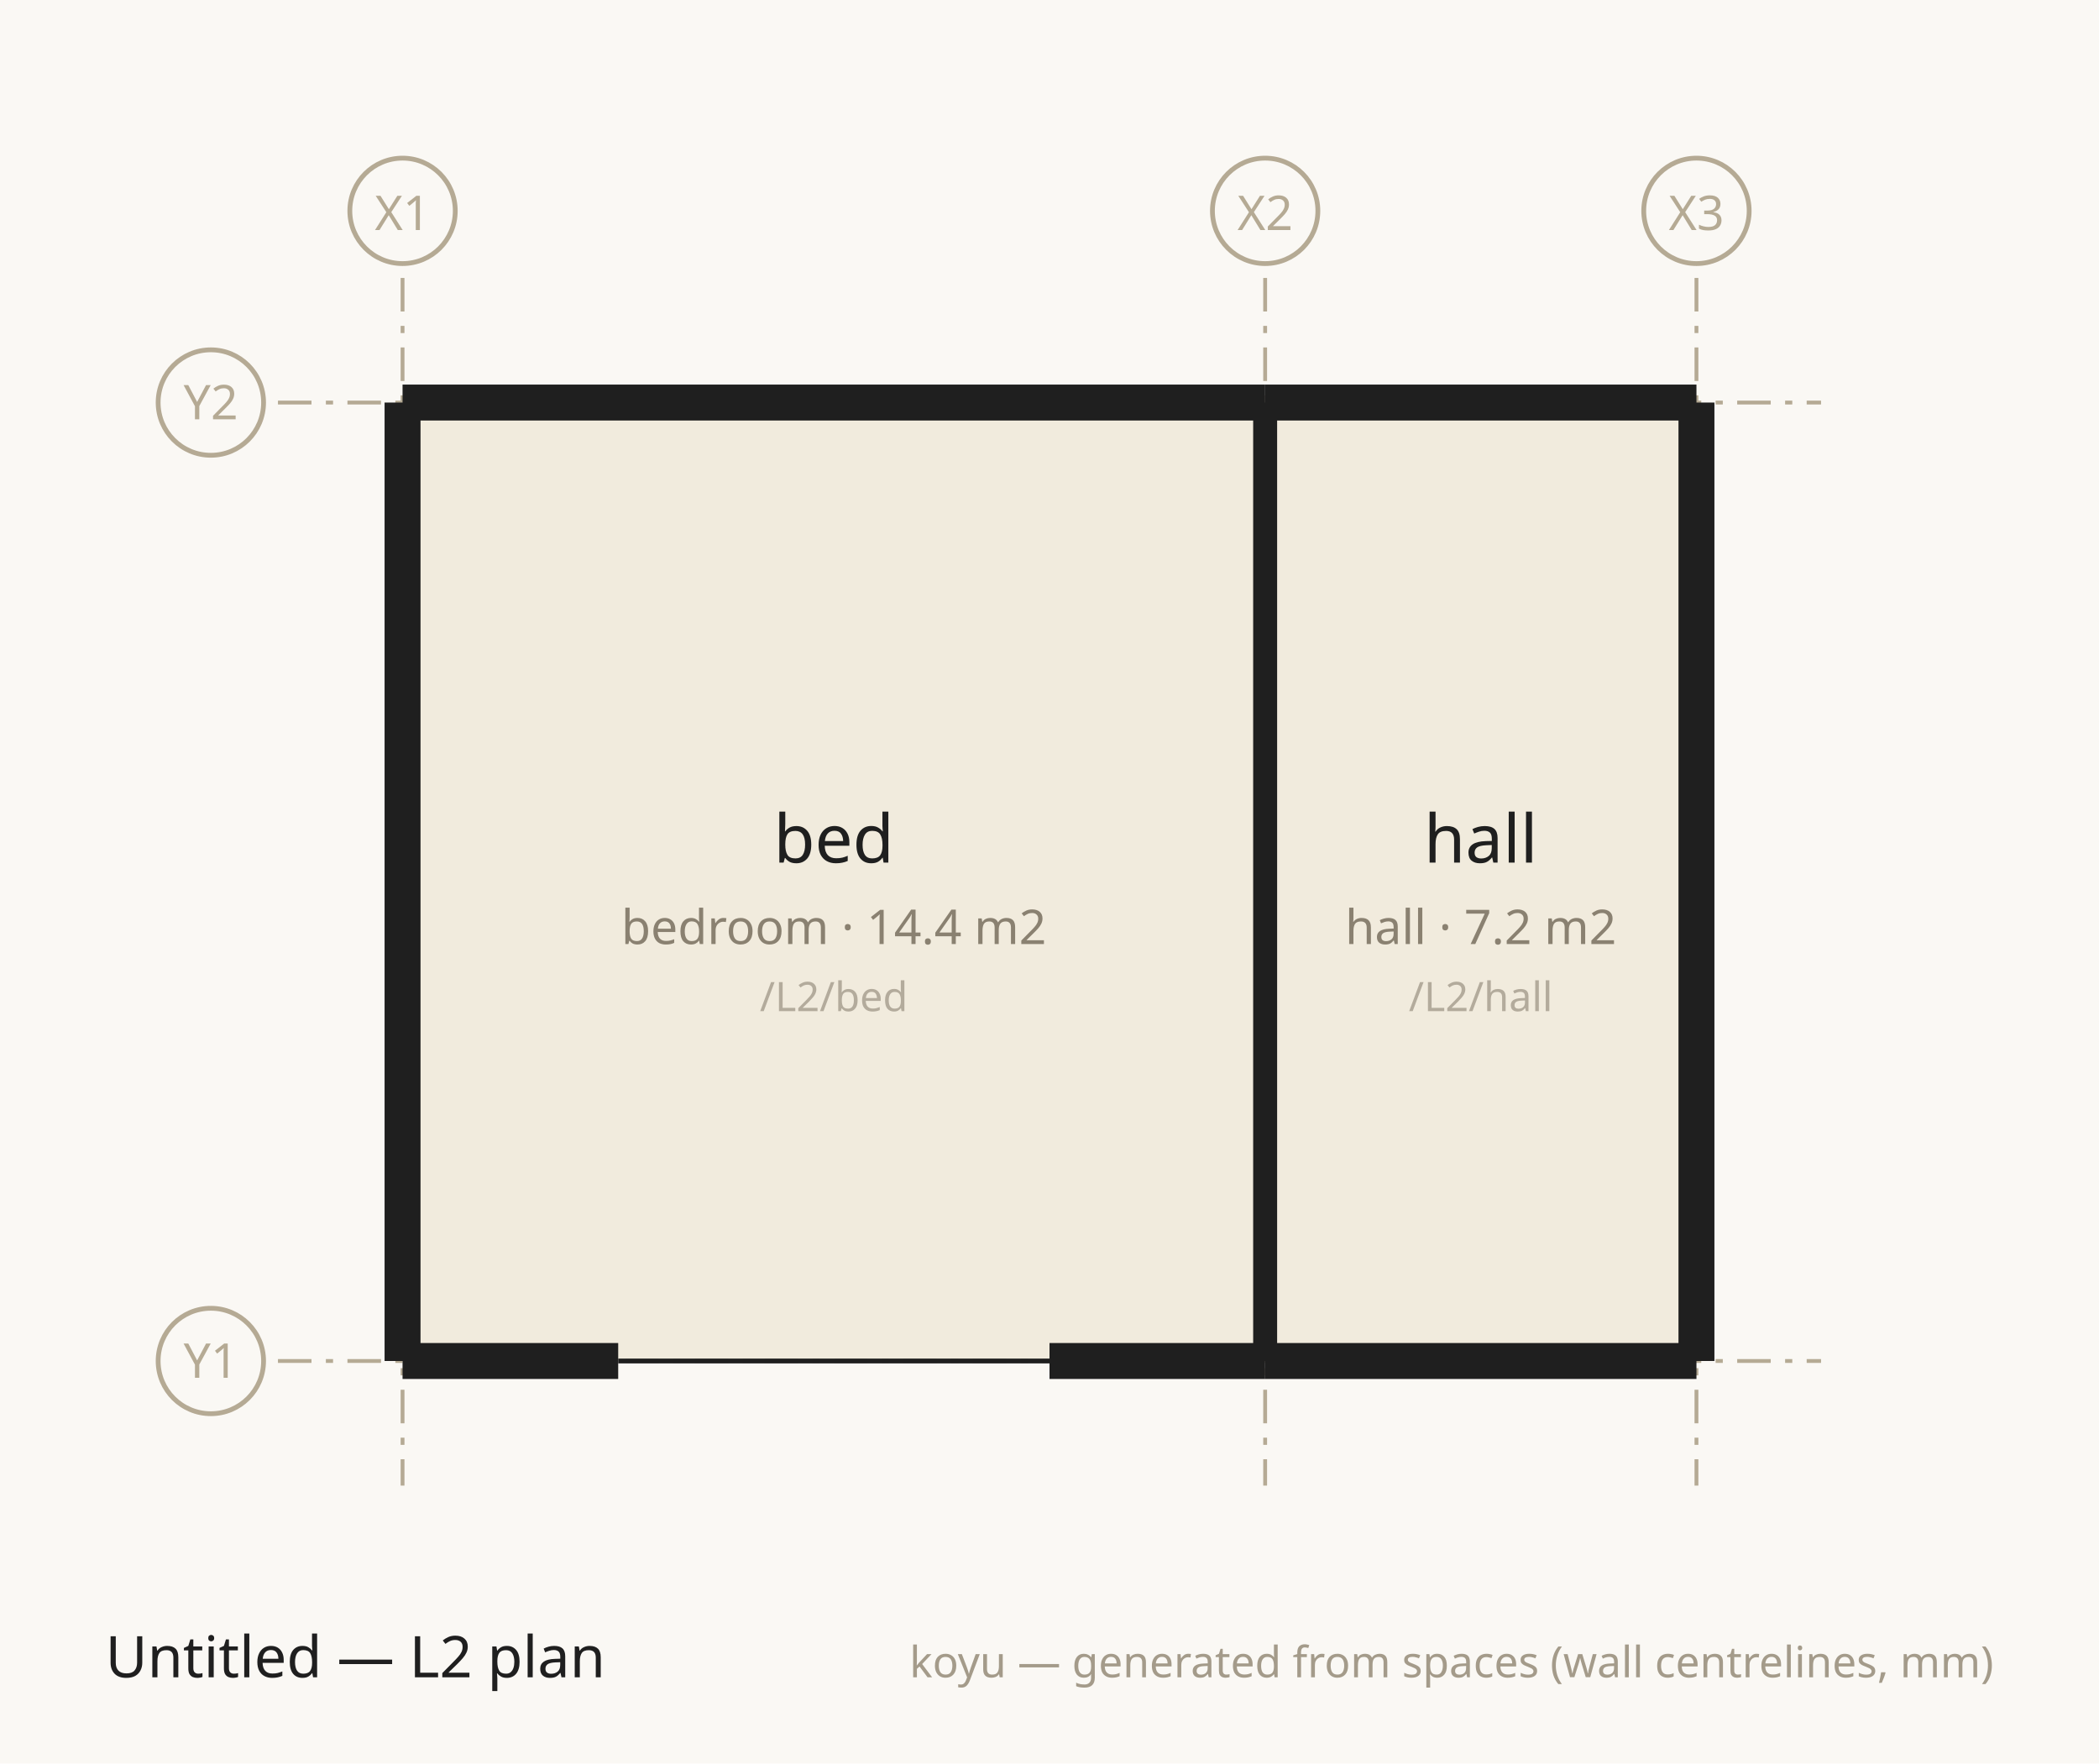
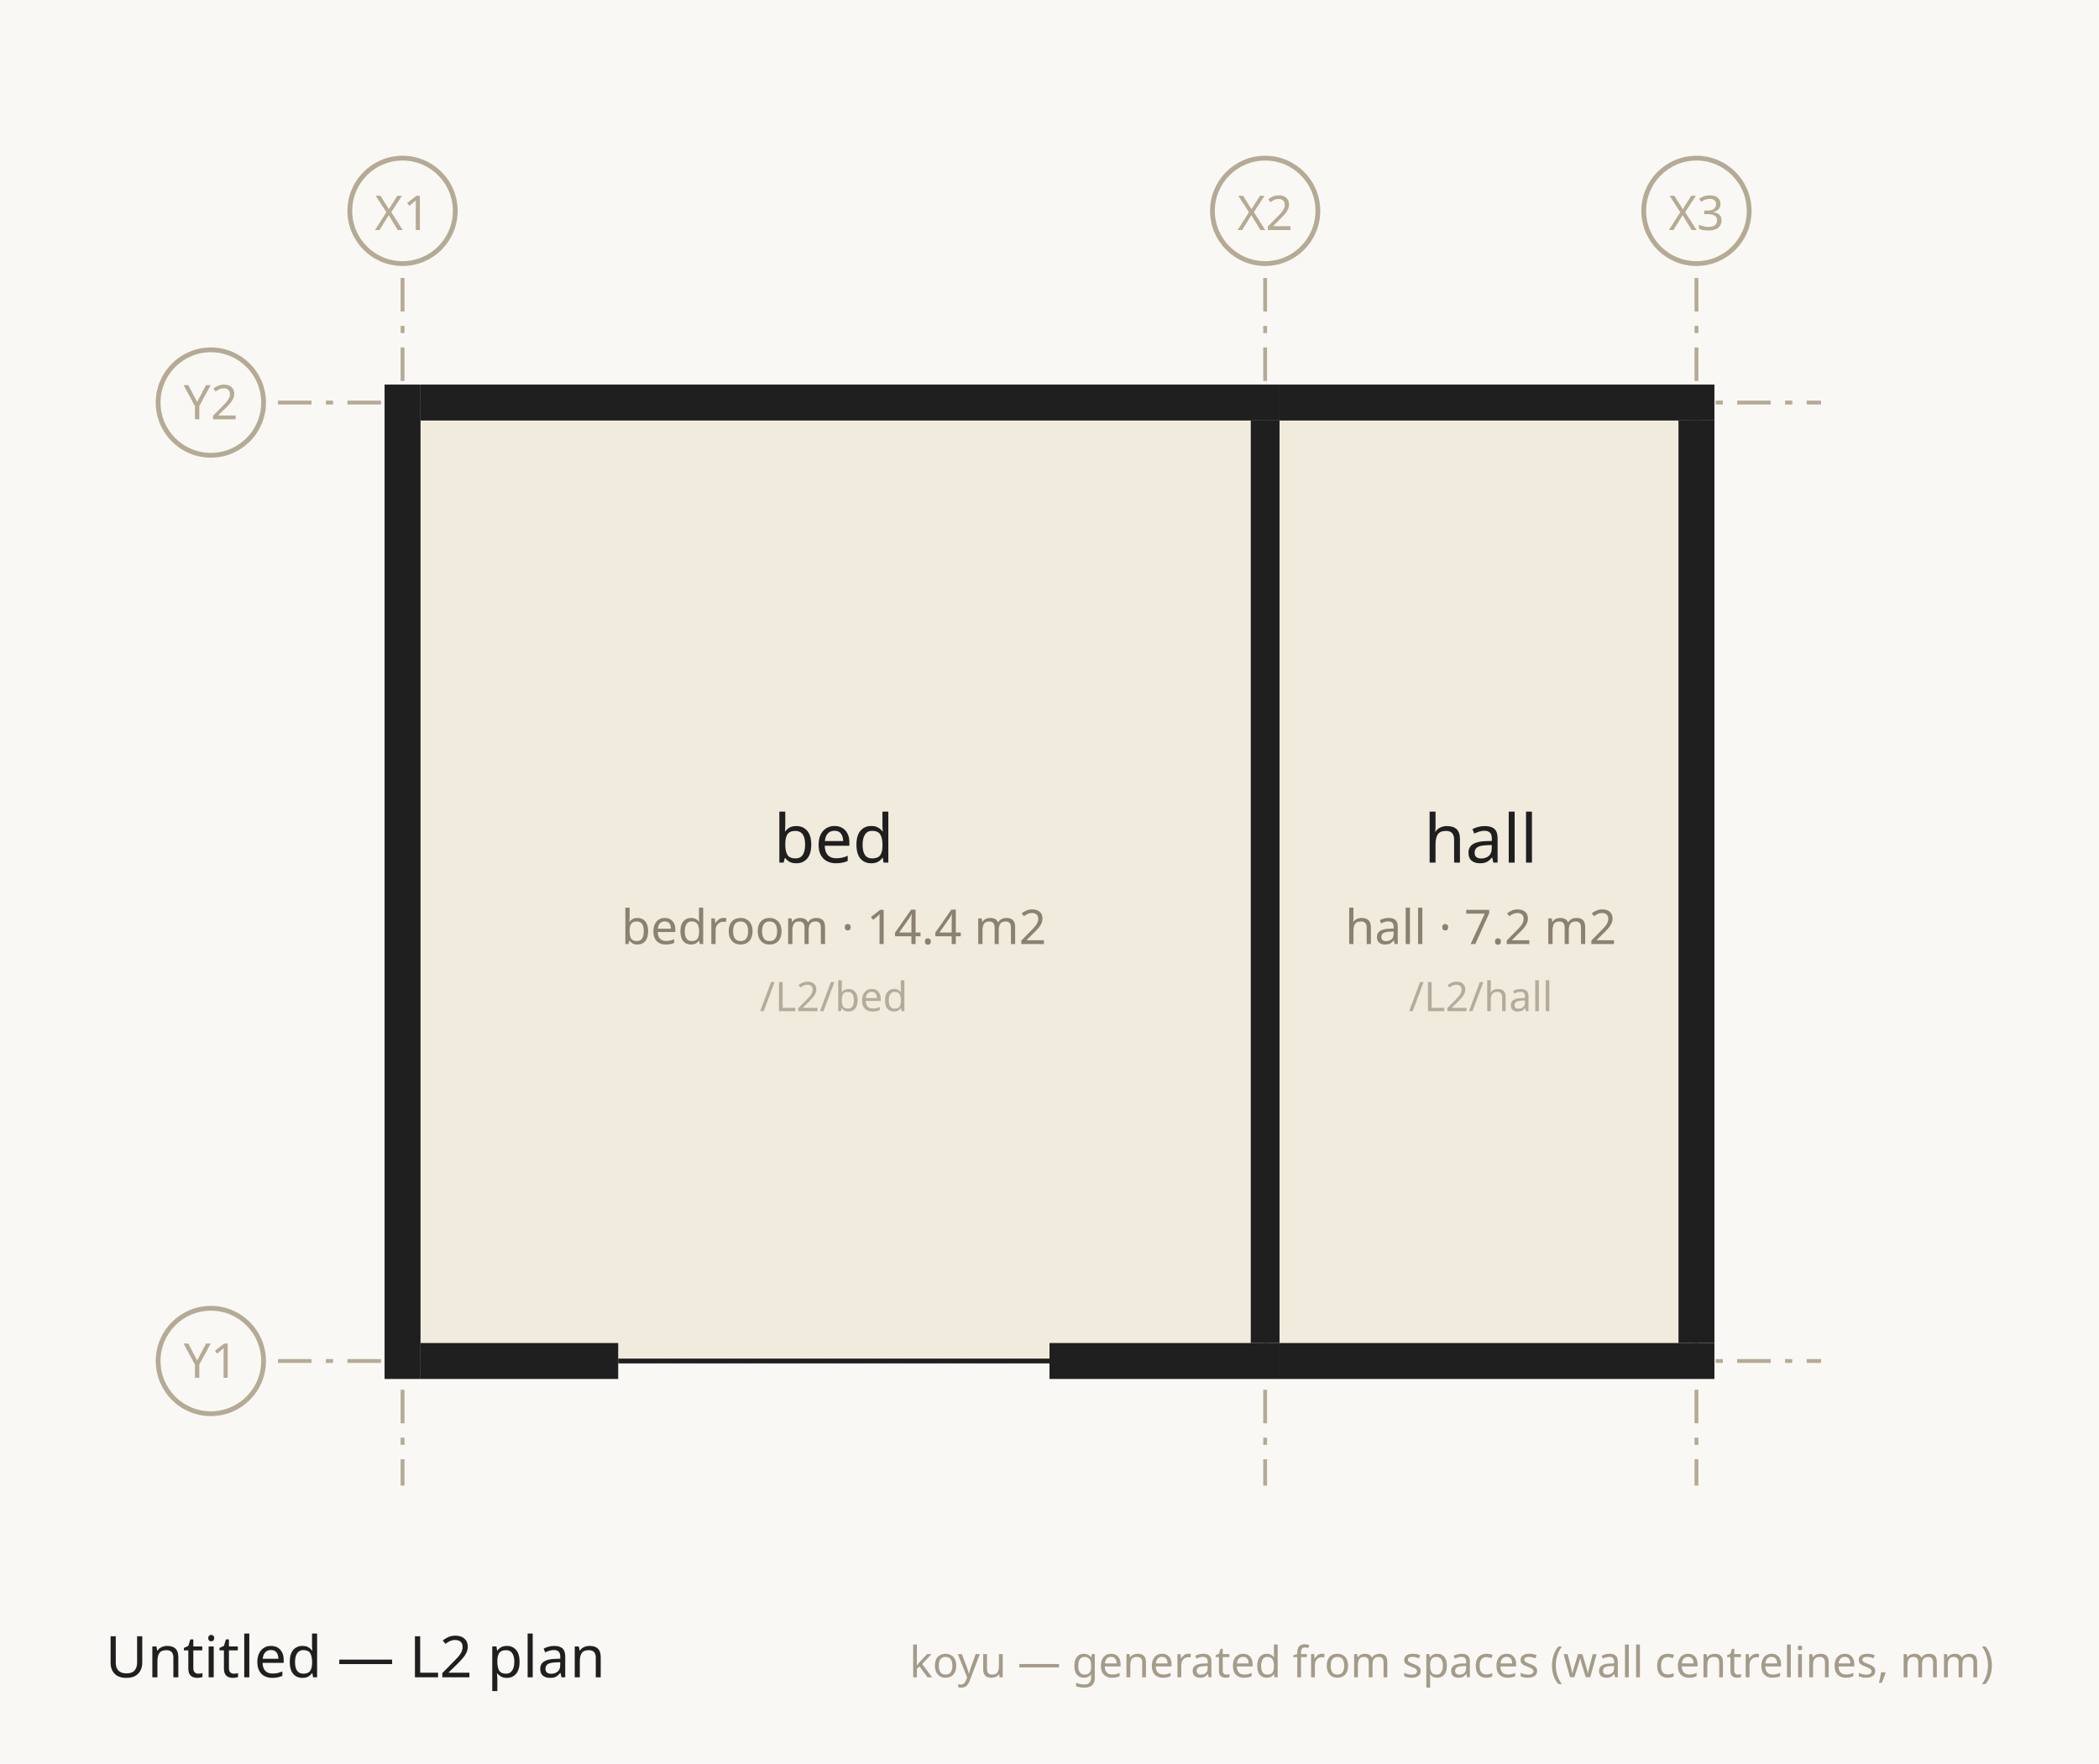
<svg xmlns="http://www.w3.org/2000/svg" width="438" height="368" viewBox="0 0 438 368" font-family="'Hiragino Sans','Noto Sans JP',sans-serif">
  <rect width="438" height="368" fill="#faf8f4" />
  <path d="M 84 284 L 264 284 L 264 84 L 84 84 Z" fill="#f1ebdd" />
  <path d="M 264 284 L 354 284 L 354 84 L 264 84 Z" fill="#f1ebdd" />
  <line x1="84" y1="58" x2="84" y2="310" stroke="#b5aa94" stroke-width="0.8" stroke-dasharray="7 3 1.5 3" />
  <circle cx="84" cy="44" r="11" fill="none" stroke="#b5aa94" stroke-width="1" />
  <text x="84" y="48" text-anchor="middle" font-size="10" fill="#b5aa94">X1</text>
  <line x1="264" y1="58" x2="264" y2="310" stroke="#b5aa94" stroke-width="0.8" stroke-dasharray="7 3 1.5 3" />
  <circle cx="264" cy="44" r="11" fill="none" stroke="#b5aa94" stroke-width="1" />
  <text x="264" y="48" text-anchor="middle" font-size="10" fill="#b5aa94">X2</text>
  <line x1="354" y1="58" x2="354" y2="310" stroke="#b5aa94" stroke-width="0.8" stroke-dasharray="7 3 1.5 3" />
  <circle cx="354" cy="44" r="11" fill="none" stroke="#b5aa94" stroke-width="1" />
  <text x="354" y="48" text-anchor="middle" font-size="10" fill="#b5aa94">X3</text>
  <line x1="58" y1="284" x2="380" y2="284" stroke="#b5aa94" stroke-width="0.8" stroke-dasharray="7 3 1.5 3" />
  <circle cx="44" cy="284" r="11" fill="none" stroke="#b5aa94" stroke-width="1" />
  <text x="44" y="287.5" text-anchor="middle" font-size="10" fill="#b5aa94">Y1</text>
  <line x1="58" y1="84" x2="380" y2="84" stroke="#b5aa94" stroke-width="0.8" stroke-dasharray="7 3 1.5 3" />
  <circle cx="44" cy="84" r="11" fill="none" stroke="#b5aa94" stroke-width="1" />
  <text x="44" y="87.5" text-anchor="middle" font-size="10" fill="#b5aa94">Y2</text>
-   <path d="M 261.5 284 L 261.5 84 L 266.5 84 L 266.5 284 Z" fill="#1f1f1f" />
-   <path d="M 84 280.25 L 129 280.25 L 129 287.75 L 84 287.75 Z" fill="#1f1f1f" />
-   <path d="M 219 280.25 L 264 280.25 L 264 287.75 L 219 287.75 Z" fill="#1f1f1f" />
-   <path d="M 84 80.25 L 264 80.25 L 264 87.75 L 84 87.75 Z" fill="#1f1f1f" />
-   <path d="M 80.25 284 L 80.25 84 L 87.75 84 L 87.75 284 Z" fill="#1f1f1f" />
-   <path d="M 264 280.25 L 354 280.25 L 354 287.75 L 264 287.75 Z" fill="#1f1f1f" />
-   <path d="M 350.25 284 L 350.25 84 L 357.75 84 L 357.75 284 Z" fill="#1f1f1f" />
-   <path d="M 264 80.25 L 354 80.25 L 354 87.75 L 264 87.75 Z" fill="#1f1f1f" />
+   <path d="M 261 280.25 L 261 87.75 L 267 87.75 L 267 280.25 Z" fill="#1f1f1f" />
+   <path d="M 87.75 280.25 L 129 280.25 L 129 287.75 L 87.75 287.75 Z" fill="#1f1f1f" />
+   <path d="M 219 280.25 L 267 280.25 L 267 287.75 L 219 287.75 Z" fill="#1f1f1f" />
+   <path d="M 87.75 80.25 L 267 80.25 L 267 87.75 L 87.75 87.75 Z" fill="#1f1f1f" />
+   <path d="M 80.25 287.75 L 80.25 80.25 L 87.75 80.25 L 87.75 287.75 Z" fill="#1f1f1f" />
+   <path d="M 267 280.25 L 357.75 280.25 L 357.75 287.75 L 267 287.75 Z" fill="#1f1f1f" />
+   <path d="M 350.25 280.25 L 350.25 87.75 L 357.75 87.75 L 357.75 280.25 Z" fill="#1f1f1f" />
+   <path d="M 267 80.25 L 357.75 80.25 L 357.75 87.75 L 267 87.75 Z" fill="#1f1f1f" />
  <line x1="129" y1="284" x2="219" y2="284" stroke="#1f1f1f" stroke-width="1" />
  <text x="174" y="180" text-anchor="middle" font-size="14" fill="#1f1f1f">bed</text>
  <text x="174" y="197" text-anchor="middle" font-size="10" fill="#8a8171">bedroom · 14.4 m2</text>
  <text x="174" y="211" text-anchor="middle" font-size="8.5" fill="#b3ab9c">/L2/bed</text>
  <text x="309" y="180" text-anchor="middle" font-size="14" fill="#1f1f1f">hall</text>
  <text x="309" y="197" text-anchor="middle" font-size="10" fill="#8a8171">hall · 7.2 m2</text>
  <text x="309" y="211" text-anchor="middle" font-size="8.5" fill="#b3ab9c">/L2/hall</text>
  <text x="22" y="350" font-size="12" fill="#1f1f1f">Untitled — L2 plan</text>
  <text x="416" y="350" text-anchor="end" font-size="9" fill="#a49b8a">koyu — generated from spaces (wall centrelines, mm)</text>
</svg>
